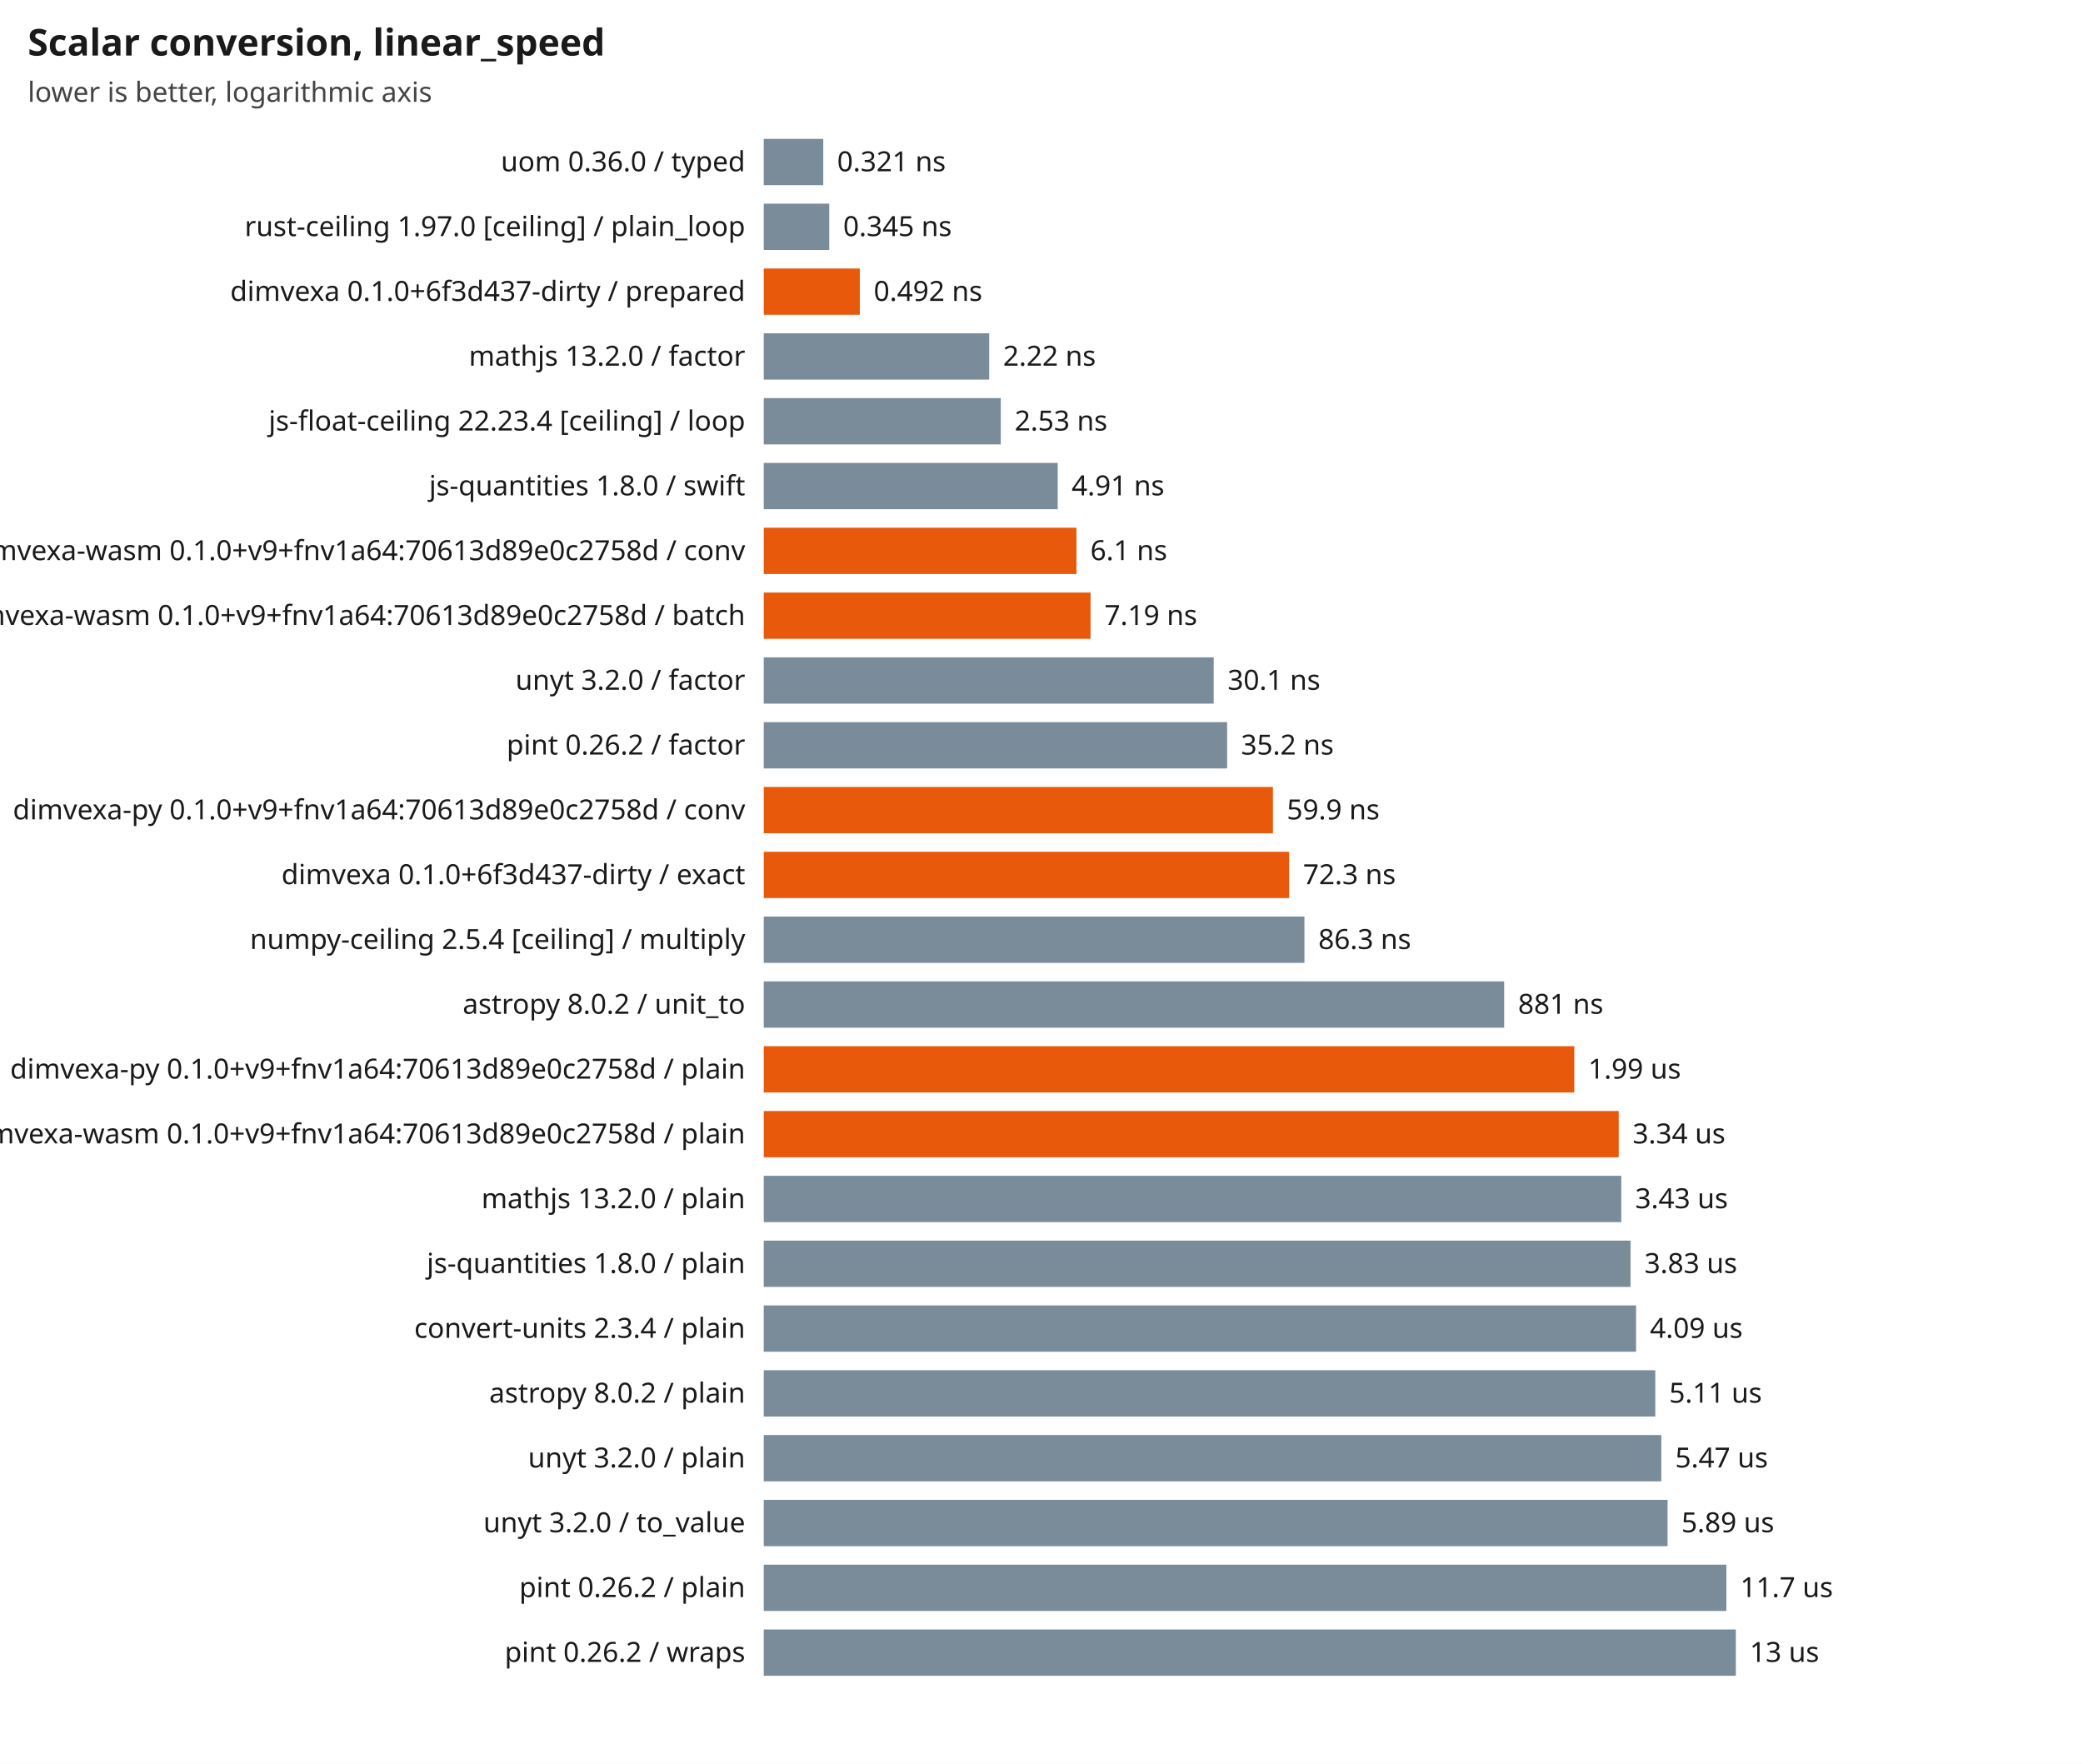
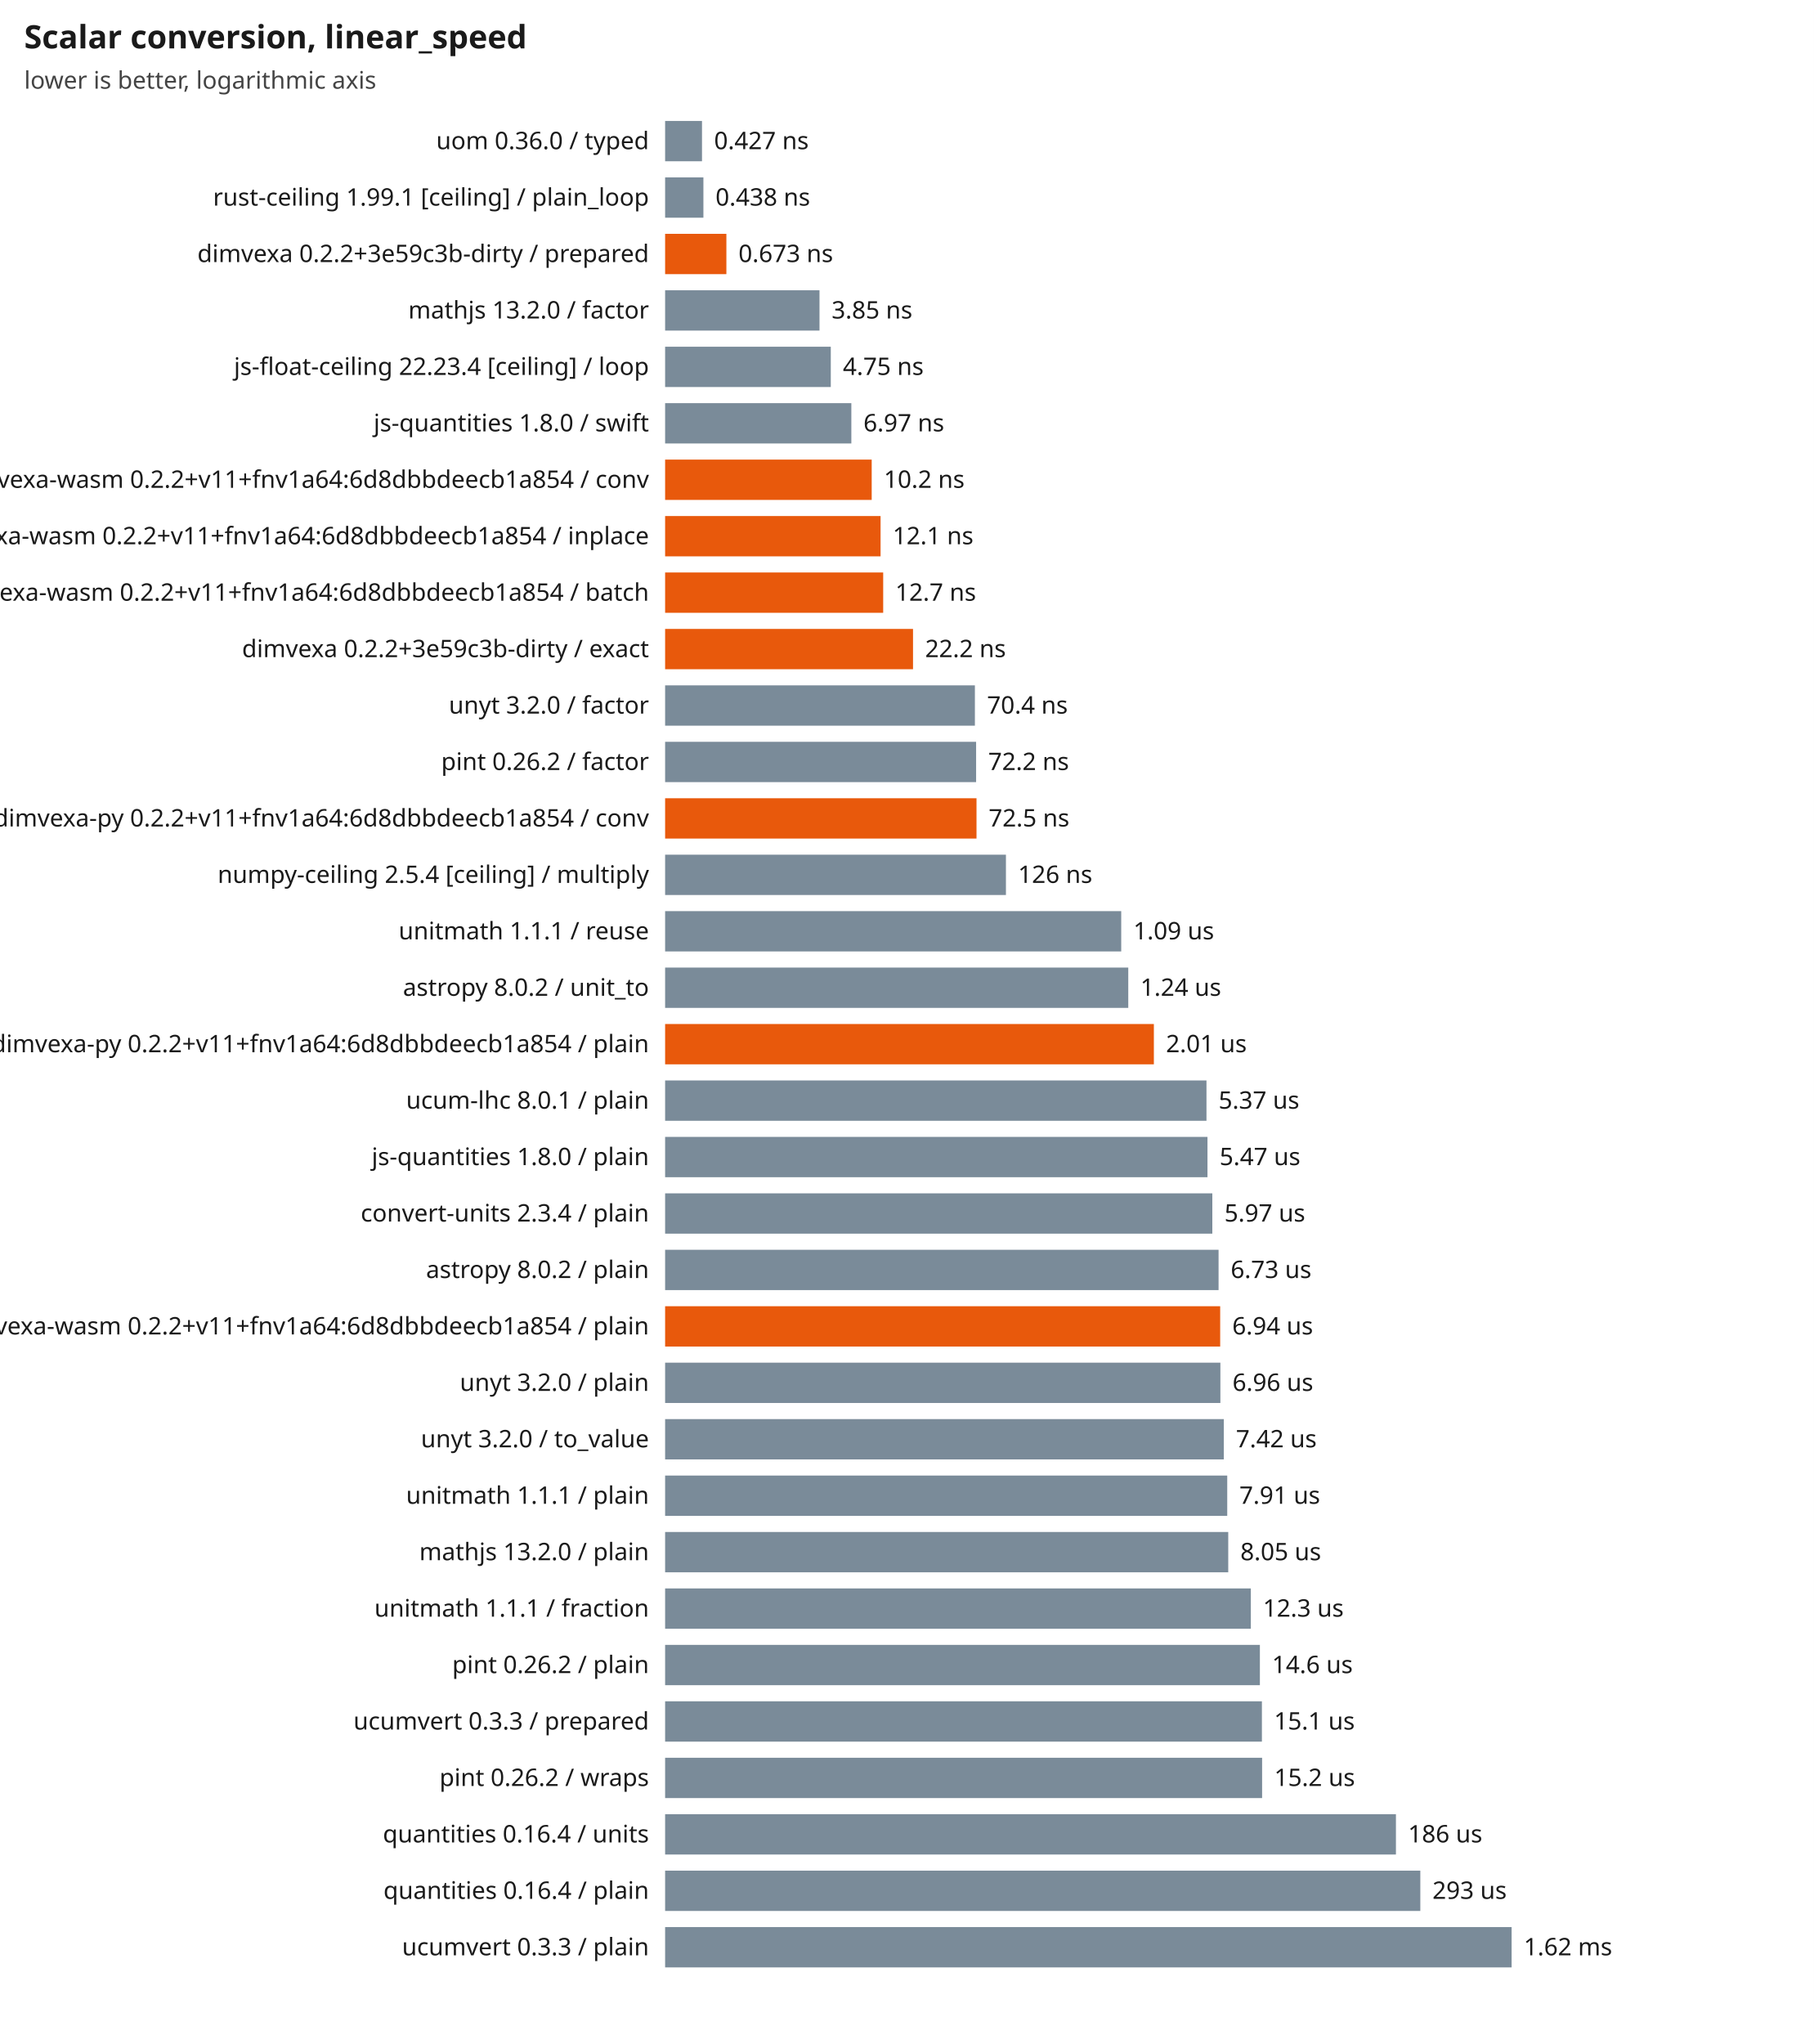
- <svg xmlns="http://www.w3.org/2000/svg" width="900" height="762" viewBox="0 0 900 762" role="img" aria-label="Scalar conversion, linear_speed">
-   <rect width="900" height="762" fill="#ffffff" />
+ <svg xmlns="http://www.w3.org/2000/svg" width="900" height="1014" viewBox="0 0 900 1014" role="img" aria-label="Scalar conversion, linear_speed">
+   <rect width="900" height="1014" fill="#ffffff" />
  <text x="12" y="24" font-family="sans-serif" font-size="16" font-weight="bold" fill="#1a1a1a">Scalar conversion, linear_speed</text>
  <text x="12" y="44" font-family="sans-serif" font-size="12" fill="#444444">lower is better, logarithmic axis</text>
  <text x="322" y="74" text-anchor="end" font-family="sans-serif" font-size="12" fill="#1a1a1a">uom 0.36.0 / typed</text>
-   <rect x="330" y="60" width="25.7" height="20" fill="#7a8b99" />
-   <text x="361.7" y="74" font-family="sans-serif" font-size="12" fill="#1a1a1a">0.321 ns</text>
-   <text x="322" y="102" text-anchor="end" font-family="sans-serif" font-size="12" fill="#1a1a1a">rust-ceiling 1.97.0 [ceiling] / plain_loop</text>
-   <rect x="330" y="88" width="28.3" height="20" fill="#7a8b99" />
-   <text x="364.3" y="102" font-family="sans-serif" font-size="12" fill="#1a1a1a">0.345 ns</text>
-   <text x="322" y="130" text-anchor="end" font-family="sans-serif" font-size="12" fill="#1a1a1a">dimvexa 0.1.0+6f3d437-dirty / prepared</text>
-   <rect x="330" y="116" width="41.5" height="20" fill="#e8590c" />
-   <text x="377.5" y="130" font-family="sans-serif" font-size="12" fill="#1a1a1a">0.492 ns</text>
+   <rect x="330" y="60" width="18.3" height="20" fill="#7a8b99" />
+   <text x="354.3" y="74" font-family="sans-serif" font-size="12" fill="#1a1a1a">0.427 ns</text>
+   <text x="322" y="102" text-anchor="end" font-family="sans-serif" font-size="12" fill="#1a1a1a">rust-ceiling 1.99.1 [ceiling] / plain_loop</text>
+   <rect x="330" y="88" width="19.0" height="20" fill="#7a8b99" />
+   <text x="355.0" y="102" font-family="sans-serif" font-size="12" fill="#1a1a1a">0.438 ns</text>
+   <text x="322" y="130" text-anchor="end" font-family="sans-serif" font-size="12" fill="#1a1a1a">dimvexa 0.2.2+3e59c3b-dirty / prepared</text>
+   <rect x="330" y="116" width="30.4" height="20" fill="#e8590c" />
+   <text x="366.4" y="130" font-family="sans-serif" font-size="12" fill="#1a1a1a">0.673 ns</text>
  <text x="322" y="158" text-anchor="end" font-family="sans-serif" font-size="12" fill="#1a1a1a">mathjs 13.2.0 / factor</text>
-   <rect x="330" y="144" width="97.4" height="20" fill="#7a8b99" />
-   <text x="433.4" y="158" font-family="sans-serif" font-size="12" fill="#1a1a1a">2.22 ns</text>
+   <rect x="330" y="144" width="76.6" height="20" fill="#7a8b99" />
+   <text x="412.6" y="158" font-family="sans-serif" font-size="12" fill="#1a1a1a">3.85 ns</text>
  <text x="322" y="186" text-anchor="end" font-family="sans-serif" font-size="12" fill="#1a1a1a">js-float-ceiling 22.23.4 [ceiling] / loop</text>
-   <rect x="330" y="172" width="102.4" height="20" fill="#7a8b99" />
-   <text x="438.4" y="186" font-family="sans-serif" font-size="12" fill="#1a1a1a">2.53 ns</text>
+   <rect x="330" y="172" width="82.2" height="20" fill="#7a8b99" />
+   <text x="418.2" y="186" font-family="sans-serif" font-size="12" fill="#1a1a1a">4.75 ns</text>
  <text x="322" y="214" text-anchor="end" font-family="sans-serif" font-size="12" fill="#1a1a1a">js-quantities 1.8.0 / swift</text>
-   <rect x="330" y="200" width="127.0" height="20" fill="#7a8b99" />
-   <text x="463.0" y="214" font-family="sans-serif" font-size="12" fill="#1a1a1a">4.91 ns</text>
-   <text x="322" y="242" text-anchor="end" font-family="sans-serif" font-size="12" fill="#1a1a1a">dimvexa-wasm 0.1.0+v9+fnv1a64:70613d89e0c2758d / conv</text>
-   <rect x="330" y="228" width="135.1" height="20" fill="#e8590c" />
-   <text x="471.1" y="242" font-family="sans-serif" font-size="12" fill="#1a1a1a">6.1 ns</text>
-   <text x="322" y="270" text-anchor="end" font-family="sans-serif" font-size="12" fill="#1a1a1a">dimvexa-wasm 0.1.0+v9+fnv1a64:70613d89e0c2758d / batch</text>
-   <rect x="330" y="256" width="141.2" height="20" fill="#e8590c" />
-   <text x="477.2" y="270" font-family="sans-serif" font-size="12" fill="#1a1a1a">7.19 ns</text>
-   <text x="322" y="298" text-anchor="end" font-family="sans-serif" font-size="12" fill="#1a1a1a">unyt 3.2.0 / factor</text>
-   <rect x="330" y="284" width="194.4" height="20" fill="#7a8b99" />
-   <text x="530.4" y="298" font-family="sans-serif" font-size="12" fill="#1a1a1a">30.1 ns</text>
-   <text x="322" y="326" text-anchor="end" font-family="sans-serif" font-size="12" fill="#1a1a1a">pint 0.26.2 / factor</text>
-   <rect x="330" y="312" width="200.2" height="20" fill="#7a8b99" />
-   <text x="536.2" y="326" font-family="sans-serif" font-size="12" fill="#1a1a1a">35.2 ns</text>
-   <text x="322" y="354" text-anchor="end" font-family="sans-serif" font-size="12" fill="#1a1a1a">dimvexa-py 0.1.0+v9+fnv1a64:70613d89e0c2758d / conv</text>
-   <rect x="330" y="340" width="220.0" height="20" fill="#e8590c" />
-   <text x="556.0" y="354" font-family="sans-serif" font-size="12" fill="#1a1a1a">59.9 ns</text>
-   <text x="322" y="382" text-anchor="end" font-family="sans-serif" font-size="12" fill="#1a1a1a">dimvexa 0.1.0+6f3d437-dirty / exact</text>
-   <rect x="330" y="368" width="227.0" height="20" fill="#e8590c" />
-   <text x="563.0" y="382" font-family="sans-serif" font-size="12" fill="#1a1a1a">72.3 ns</text>
-   <text x="322" y="410" text-anchor="end" font-family="sans-serif" font-size="12" fill="#1a1a1a">numpy-ceiling 2.5.4 [ceiling] / multiply</text>
-   <rect x="330" y="396" width="233.6" height="20" fill="#7a8b99" />
-   <text x="569.6" y="410" font-family="sans-serif" font-size="12" fill="#1a1a1a">86.3 ns</text>
-   <text x="322" y="438" text-anchor="end" font-family="sans-serif" font-size="12" fill="#1a1a1a">astropy 8.0.2 / unit_to</text>
-   <rect x="330" y="424" width="319.9" height="20" fill="#7a8b99" />
-   <text x="655.9" y="438" font-family="sans-serif" font-size="12" fill="#1a1a1a">881 ns</text>
-   <text x="322" y="466" text-anchor="end" font-family="sans-serif" font-size="12" fill="#1a1a1a">dimvexa-py 0.1.0+v9+fnv1a64:70613d89e0c2758d / plain</text>
-   <rect x="330" y="452" width="350.2" height="20" fill="#e8590c" />
-   <text x="686.2" y="466" font-family="sans-serif" font-size="12" fill="#1a1a1a">1.99 us</text>
-   <text x="322" y="494" text-anchor="end" font-family="sans-serif" font-size="12" fill="#1a1a1a">dimvexa-wasm 0.1.0+v9+fnv1a64:70613d89e0c2758d / plain</text>
-   <rect x="330" y="480" width="369.4" height="20" fill="#e8590c" />
-   <text x="705.4" y="494" font-family="sans-serif" font-size="12" fill="#1a1a1a">3.34 us</text>
-   <text x="322" y="522" text-anchor="end" font-family="sans-serif" font-size="12" fill="#1a1a1a">mathjs 13.2.0 / plain</text>
-   <rect x="330" y="508" width="370.5" height="20" fill="#7a8b99" />
-   <text x="706.5" y="522" font-family="sans-serif" font-size="12" fill="#1a1a1a">3.43 us</text>
-   <text x="322" y="550" text-anchor="end" font-family="sans-serif" font-size="12" fill="#1a1a1a">js-quantities 1.8.0 / plain</text>
-   <rect x="330" y="536" width="374.5" height="20" fill="#7a8b99" />
-   <text x="710.5" y="550" font-family="sans-serif" font-size="12" fill="#1a1a1a">3.83 us</text>
-   <text x="322" y="578" text-anchor="end" font-family="sans-serif" font-size="12" fill="#1a1a1a">convert-units 2.3.4 / plain</text>
-   <rect x="330" y="564" width="376.9" height="20" fill="#7a8b99" />
-   <text x="712.9" y="578" font-family="sans-serif" font-size="12" fill="#1a1a1a">4.09 us</text>
-   <text x="322" y="606" text-anchor="end" font-family="sans-serif" font-size="12" fill="#1a1a1a">astropy 8.0.2 / plain</text>
-   <rect x="330" y="592" width="385.2" height="20" fill="#7a8b99" />
-   <text x="721.2" y="606" font-family="sans-serif" font-size="12" fill="#1a1a1a">5.11 us</text>
-   <text x="322" y="634" text-anchor="end" font-family="sans-serif" font-size="12" fill="#1a1a1a">unyt 3.2.0 / plain</text>
-   <rect x="330" y="620" width="387.8" height="20" fill="#7a8b99" />
-   <text x="723.8" y="634" font-family="sans-serif" font-size="12" fill="#1a1a1a">5.47 us</text>
-   <text x="322" y="662" text-anchor="end" font-family="sans-serif" font-size="12" fill="#1a1a1a">unyt 3.2.0 / to_value</text>
-   <rect x="330" y="648" width="390.5" height="20" fill="#7a8b99" />
-   <text x="726.5" y="662" font-family="sans-serif" font-size="12" fill="#1a1a1a">5.89 us</text>
-   <text x="322" y="690" text-anchor="end" font-family="sans-serif" font-size="12" fill="#1a1a1a">pint 0.26.2 / plain</text>
-   <rect x="330" y="676" width="415.9" height="20" fill="#7a8b99" />
-   <text x="751.9" y="690" font-family="sans-serif" font-size="12" fill="#1a1a1a">11.7 us</text>
-   <text x="322" y="718" text-anchor="end" font-family="sans-serif" font-size="12" fill="#1a1a1a">pint 0.26.2 / wraps</text>
-   <rect x="330" y="704" width="420.0" height="20" fill="#7a8b99" />
-   <text x="756.0" y="718" font-family="sans-serif" font-size="12" fill="#1a1a1a">13 us</text>
+   <rect x="330" y="200" width="92.4" height="20" fill="#7a8b99" />
+   <text x="428.4" y="214" font-family="sans-serif" font-size="12" fill="#1a1a1a">6.97 ns</text>
+   <text x="322" y="242" text-anchor="end" font-family="sans-serif" font-size="12" fill="#1a1a1a">dimvexa-wasm 0.2.2+v11+fnv1a64:6d8dbbdeecb1a854 / conv</text>
+   <rect x="330" y="228" width="102.5" height="20" fill="#e8590c" />
+   <text x="438.5" y="242" font-family="sans-serif" font-size="12" fill="#1a1a1a">10.2 ns</text>
+   <text x="322" y="270" text-anchor="end" font-family="sans-serif" font-size="12" fill="#1a1a1a">dimvexa-wasm 0.2.2+v11+fnv1a64:6d8dbbdeecb1a854 / inplace</text>
+   <rect x="330" y="256" width="106.9" height="20" fill="#e8590c" />
+   <text x="442.9" y="270" font-family="sans-serif" font-size="12" fill="#1a1a1a">12.1 ns</text>
+   <text x="322" y="298" text-anchor="end" font-family="sans-serif" font-size="12" fill="#1a1a1a">dimvexa-wasm 0.2.2+v11+fnv1a64:6d8dbbdeecb1a854 / batch</text>
+   <rect x="330" y="284" width="108.2" height="20" fill="#e8590c" />
+   <text x="444.2" y="298" font-family="sans-serif" font-size="12" fill="#1a1a1a">12.7 ns</text>
+   <text x="322" y="326" text-anchor="end" font-family="sans-serif" font-size="12" fill="#1a1a1a">dimvexa 0.2.2+3e59c3b-dirty / exact</text>
+   <rect x="330" y="312" width="123.0" height="20" fill="#e8590c" />
+   <text x="459.0" y="326" font-family="sans-serif" font-size="12" fill="#1a1a1a">22.2 ns</text>
+   <text x="322" y="354" text-anchor="end" font-family="sans-serif" font-size="12" fill="#1a1a1a">unyt 3.2.0 / factor</text>
+   <rect x="330" y="340" width="153.7" height="20" fill="#7a8b99" />
+   <text x="489.7" y="354" font-family="sans-serif" font-size="12" fill="#1a1a1a">70.4 ns</text>
+   <text x="322" y="382" text-anchor="end" font-family="sans-serif" font-size="12" fill="#1a1a1a">pint 0.26.2 / factor</text>
+   <rect x="330" y="368" width="154.3" height="20" fill="#7a8b99" />
+   <text x="490.3" y="382" font-family="sans-serif" font-size="12" fill="#1a1a1a">72.2 ns</text>
+   <text x="322" y="410" text-anchor="end" font-family="sans-serif" font-size="12" fill="#1a1a1a">dimvexa-py 0.2.2+v11+fnv1a64:6d8dbbdeecb1a854 / conv</text>
+   <rect x="330" y="396" width="154.5" height="20" fill="#e8590c" />
+   <text x="490.5" y="410" font-family="sans-serif" font-size="12" fill="#1a1a1a">72.5 ns</text>
+   <text x="322" y="438" text-anchor="end" font-family="sans-serif" font-size="12" fill="#1a1a1a">numpy-ceiling 2.5.4 [ceiling] / multiply</text>
+   <rect x="330" y="424" width="169.1" height="20" fill="#7a8b99" />
+   <text x="505.1" y="438" font-family="sans-serif" font-size="12" fill="#1a1a1a">126 ns</text>
+   <text x="322" y="466" text-anchor="end" font-family="sans-serif" font-size="12" fill="#1a1a1a">unitmath 1.1.1 / reuse</text>
+   <rect x="330" y="452" width="226.3" height="20" fill="#7a8b99" />
+   <text x="562.3" y="466" font-family="sans-serif" font-size="12" fill="#1a1a1a">1.09 us</text>
+   <text x="322" y="494" text-anchor="end" font-family="sans-serif" font-size="12" fill="#1a1a1a">astropy 8.0.2 / unit_to</text>
+   <rect x="330" y="480" width="229.8" height="20" fill="#7a8b99" />
+   <text x="565.8" y="494" font-family="sans-serif" font-size="12" fill="#1a1a1a">1.24 us</text>
+   <text x="322" y="522" text-anchor="end" font-family="sans-serif" font-size="12" fill="#1a1a1a">dimvexa-py 0.2.2+v11+fnv1a64:6d8dbbdeecb1a854 / plain</text>
+   <rect x="330" y="508" width="242.5" height="20" fill="#e8590c" />
+   <text x="578.5" y="522" font-family="sans-serif" font-size="12" fill="#1a1a1a">2.01 us</text>
+   <text x="322" y="550" text-anchor="end" font-family="sans-serif" font-size="12" fill="#1a1a1a">ucum-lhc 8.0.1 / plain</text>
+   <rect x="330" y="536" width="268.6" height="20" fill="#7a8b99" />
+   <text x="604.6" y="550" font-family="sans-serif" font-size="12" fill="#1a1a1a">5.37 us</text>
+   <text x="322" y="578" text-anchor="end" font-family="sans-serif" font-size="12" fill="#1a1a1a">js-quantities 1.8.0 / plain</text>
+   <rect x="330" y="564" width="269.1" height="20" fill="#7a8b99" />
+   <text x="605.1" y="578" font-family="sans-serif" font-size="12" fill="#1a1a1a">5.47 us</text>
+   <text x="322" y="606" text-anchor="end" font-family="sans-serif" font-size="12" fill="#1a1a1a">convert-units 2.3.4 / plain</text>
+   <rect x="330" y="592" width="271.5" height="20" fill="#7a8b99" />
+   <text x="607.5" y="606" font-family="sans-serif" font-size="12" fill="#1a1a1a">5.97 us</text>
+   <text x="322" y="634" text-anchor="end" font-family="sans-serif" font-size="12" fill="#1a1a1a">astropy 8.0.2 / plain</text>
+   <rect x="330" y="620" width="274.6" height="20" fill="#7a8b99" />
+   <text x="610.6" y="634" font-family="sans-serif" font-size="12" fill="#1a1a1a">6.73 us</text>
+   <text x="322" y="662" text-anchor="end" font-family="sans-serif" font-size="12" fill="#1a1a1a">dimvexa-wasm 0.2.2+v11+fnv1a64:6d8dbbdeecb1a854 / plain</text>
+   <rect x="330" y="648" width="275.4" height="20" fill="#e8590c" />
+   <text x="611.4" y="662" font-family="sans-serif" font-size="12" fill="#1a1a1a">6.94 us</text>
+   <text x="322" y="690" text-anchor="end" font-family="sans-serif" font-size="12" fill="#1a1a1a">unyt 3.2.0 / plain</text>
+   <rect x="330" y="676" width="275.5" height="20" fill="#7a8b99" />
+   <text x="611.5" y="690" font-family="sans-serif" font-size="12" fill="#1a1a1a">6.96 us</text>
+   <text x="322" y="718" text-anchor="end" font-family="sans-serif" font-size="12" fill="#1a1a1a">unyt 3.2.0 / to_value</text>
+   <rect x="330" y="704" width="277.2" height="20" fill="#7a8b99" />
+   <text x="613.2" y="718" font-family="sans-serif" font-size="12" fill="#1a1a1a">7.42 us</text>
+   <text x="322" y="746" text-anchor="end" font-family="sans-serif" font-size="12" fill="#1a1a1a">unitmath 1.1.1 / plain</text>
+   <rect x="330" y="732" width="278.9" height="20" fill="#7a8b99" />
+   <text x="614.9" y="746" font-family="sans-serif" font-size="12" fill="#1a1a1a">7.91 us</text>
+   <text x="322" y="774" text-anchor="end" font-family="sans-serif" font-size="12" fill="#1a1a1a">mathjs 13.2.0 / plain</text>
+   <rect x="330" y="760" width="279.4" height="20" fill="#7a8b99" />
+   <text x="615.4" y="774" font-family="sans-serif" font-size="12" fill="#1a1a1a">8.05 us</text>
+   <text x="322" y="802" text-anchor="end" font-family="sans-serif" font-size="12" fill="#1a1a1a">unitmath 1.1.1 / fraction</text>
+   <rect x="330" y="788" width="290.6" height="20" fill="#7a8b99" />
+   <text x="626.6" y="802" font-family="sans-serif" font-size="12" fill="#1a1a1a">12.3 us</text>
+   <text x="322" y="830" text-anchor="end" font-family="sans-serif" font-size="12" fill="#1a1a1a">pint 0.26.2 / plain</text>
+   <rect x="330" y="816" width="295.1" height="20" fill="#7a8b99" />
+   <text x="631.1" y="830" font-family="sans-serif" font-size="12" fill="#1a1a1a">14.6 us</text>
+   <text x="322" y="858" text-anchor="end" font-family="sans-serif" font-size="12" fill="#1a1a1a">ucumvert 0.3.3 / prepared</text>
+   <rect x="330" y="844" width="296.1" height="20" fill="#7a8b99" />
+   <text x="632.1" y="858" font-family="sans-serif" font-size="12" fill="#1a1a1a">15.1 us</text>
+   <text x="322" y="886" text-anchor="end" font-family="sans-serif" font-size="12" fill="#1a1a1a">pint 0.26.2 / wraps</text>
+   <rect x="330" y="872" width="296.2" height="20" fill="#7a8b99" />
+   <text x="632.2" y="886" font-family="sans-serif" font-size="12" fill="#1a1a1a">15.2 us</text>
+   <text x="322" y="914" text-anchor="end" font-family="sans-serif" font-size="12" fill="#1a1a1a">quantities 0.16.4 / units</text>
+   <rect x="330" y="900" width="362.6" height="20" fill="#7a8b99" />
+   <text x="698.6" y="914" font-family="sans-serif" font-size="12" fill="#1a1a1a">186 us</text>
+   <text x="322" y="942" text-anchor="end" font-family="sans-serif" font-size="12" fill="#1a1a1a">quantities 0.16.4 / plain</text>
+   <rect x="330" y="928" width="374.7" height="20" fill="#7a8b99" />
+   <text x="710.7" y="942" font-family="sans-serif" font-size="12" fill="#1a1a1a">293 us</text>
+   <text x="322" y="970" text-anchor="end" font-family="sans-serif" font-size="12" fill="#1a1a1a">ucumvert 0.3.3 / plain</text>
+   <rect x="330" y="956" width="420.0" height="20" fill="#7a8b99" />
+   <text x="756.0" y="970" font-family="sans-serif" font-size="12" fill="#1a1a1a">1.62 ms</text>
</svg>
